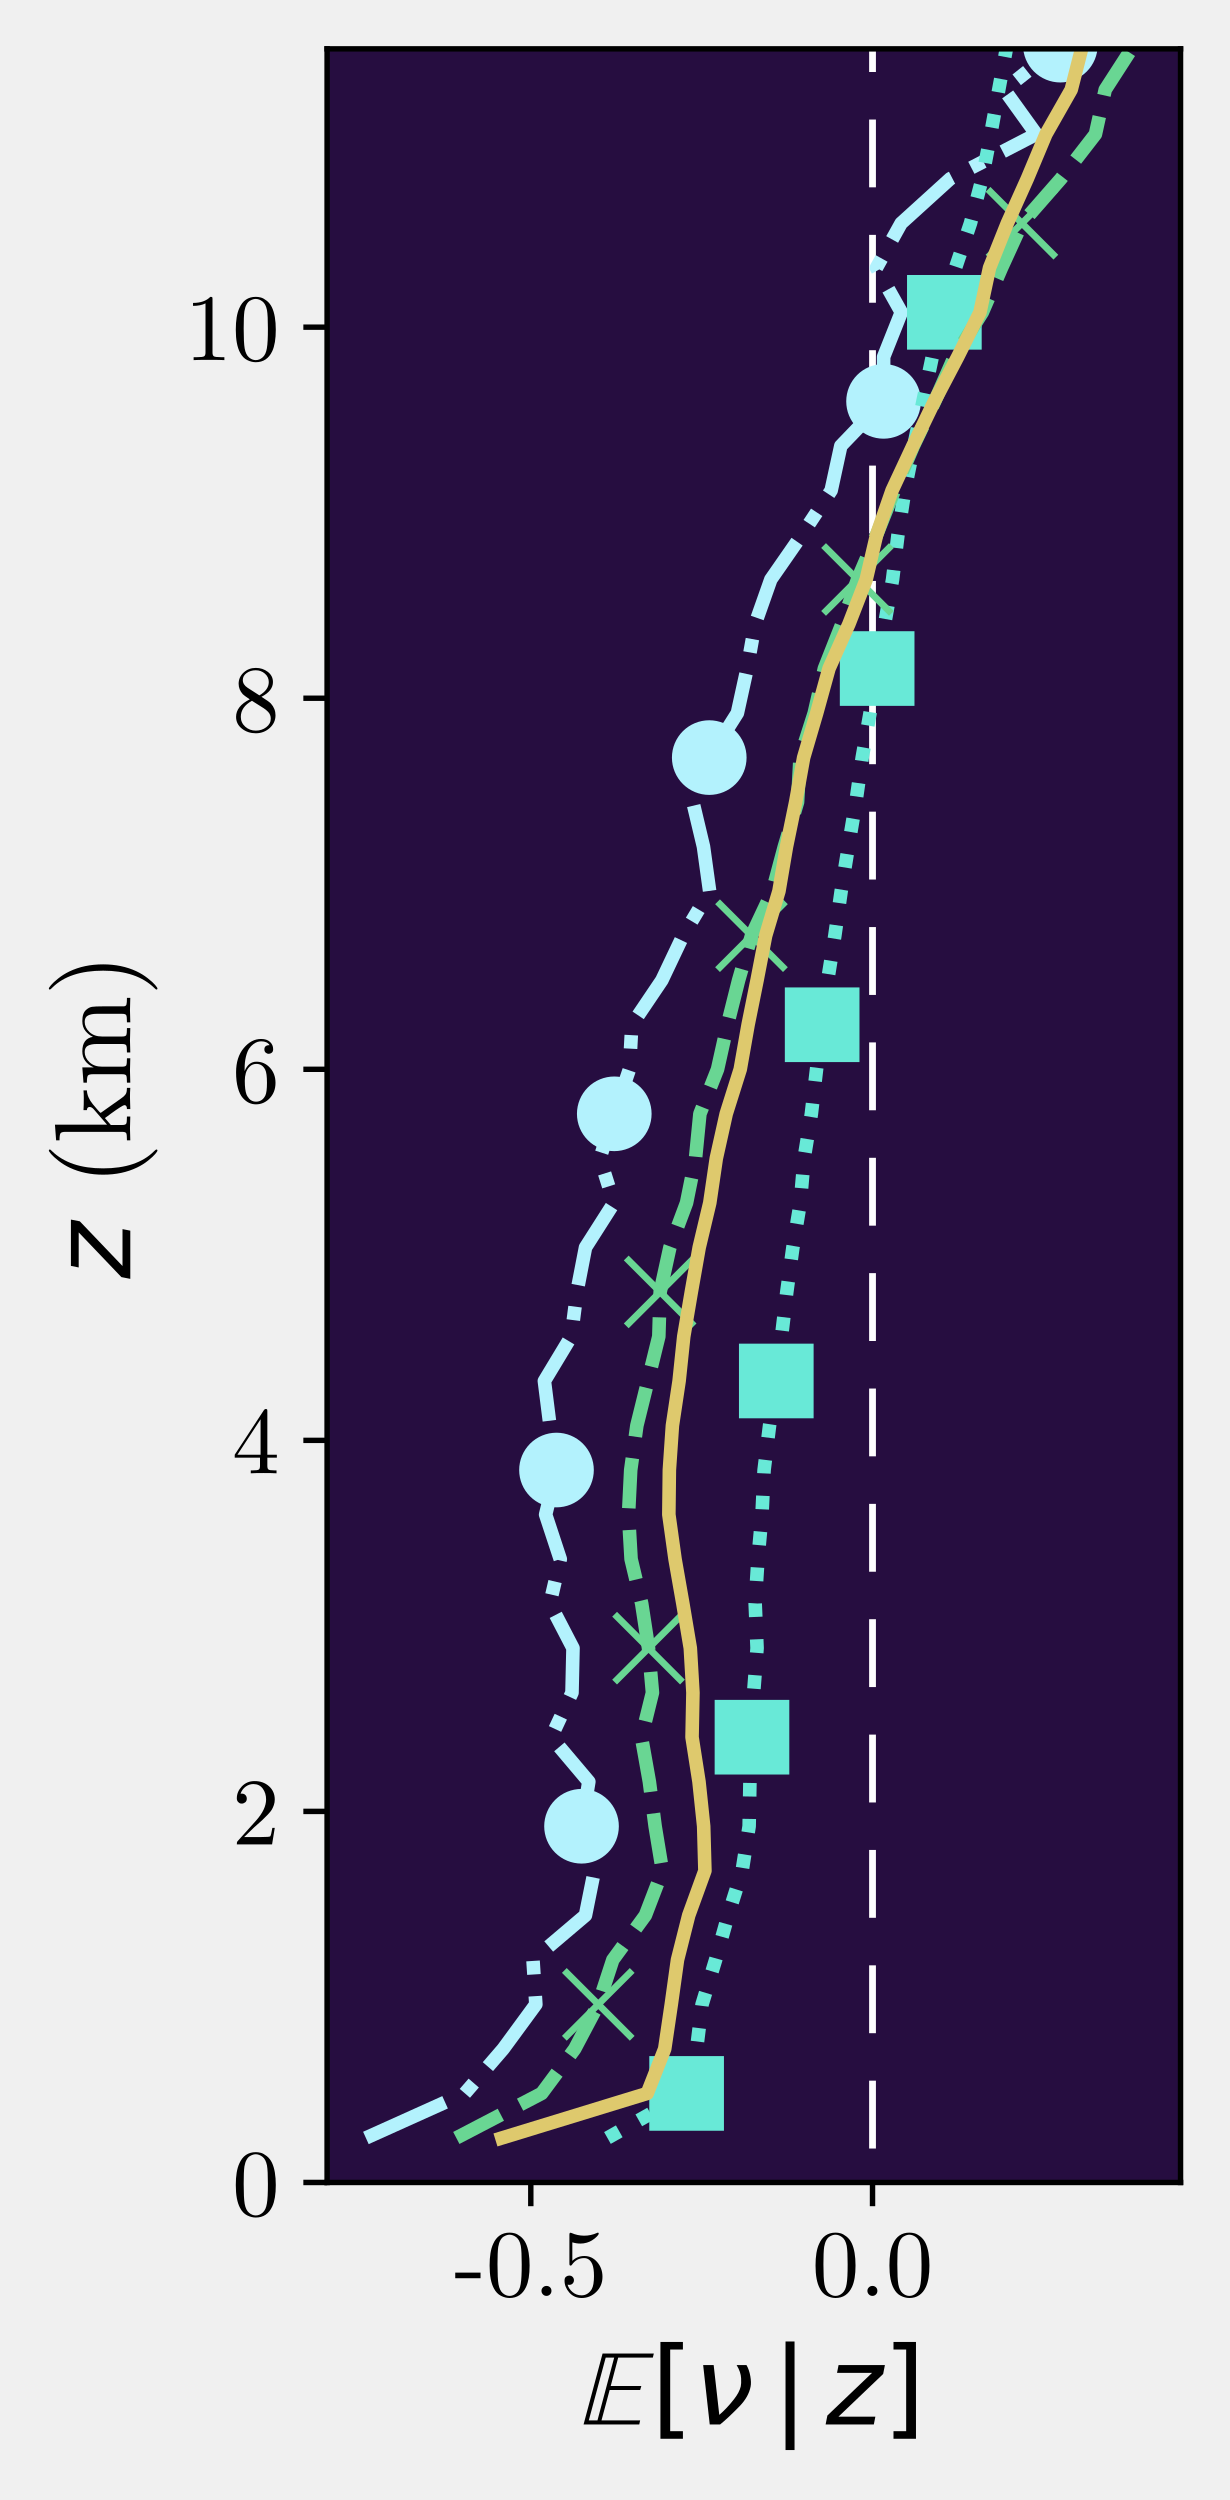
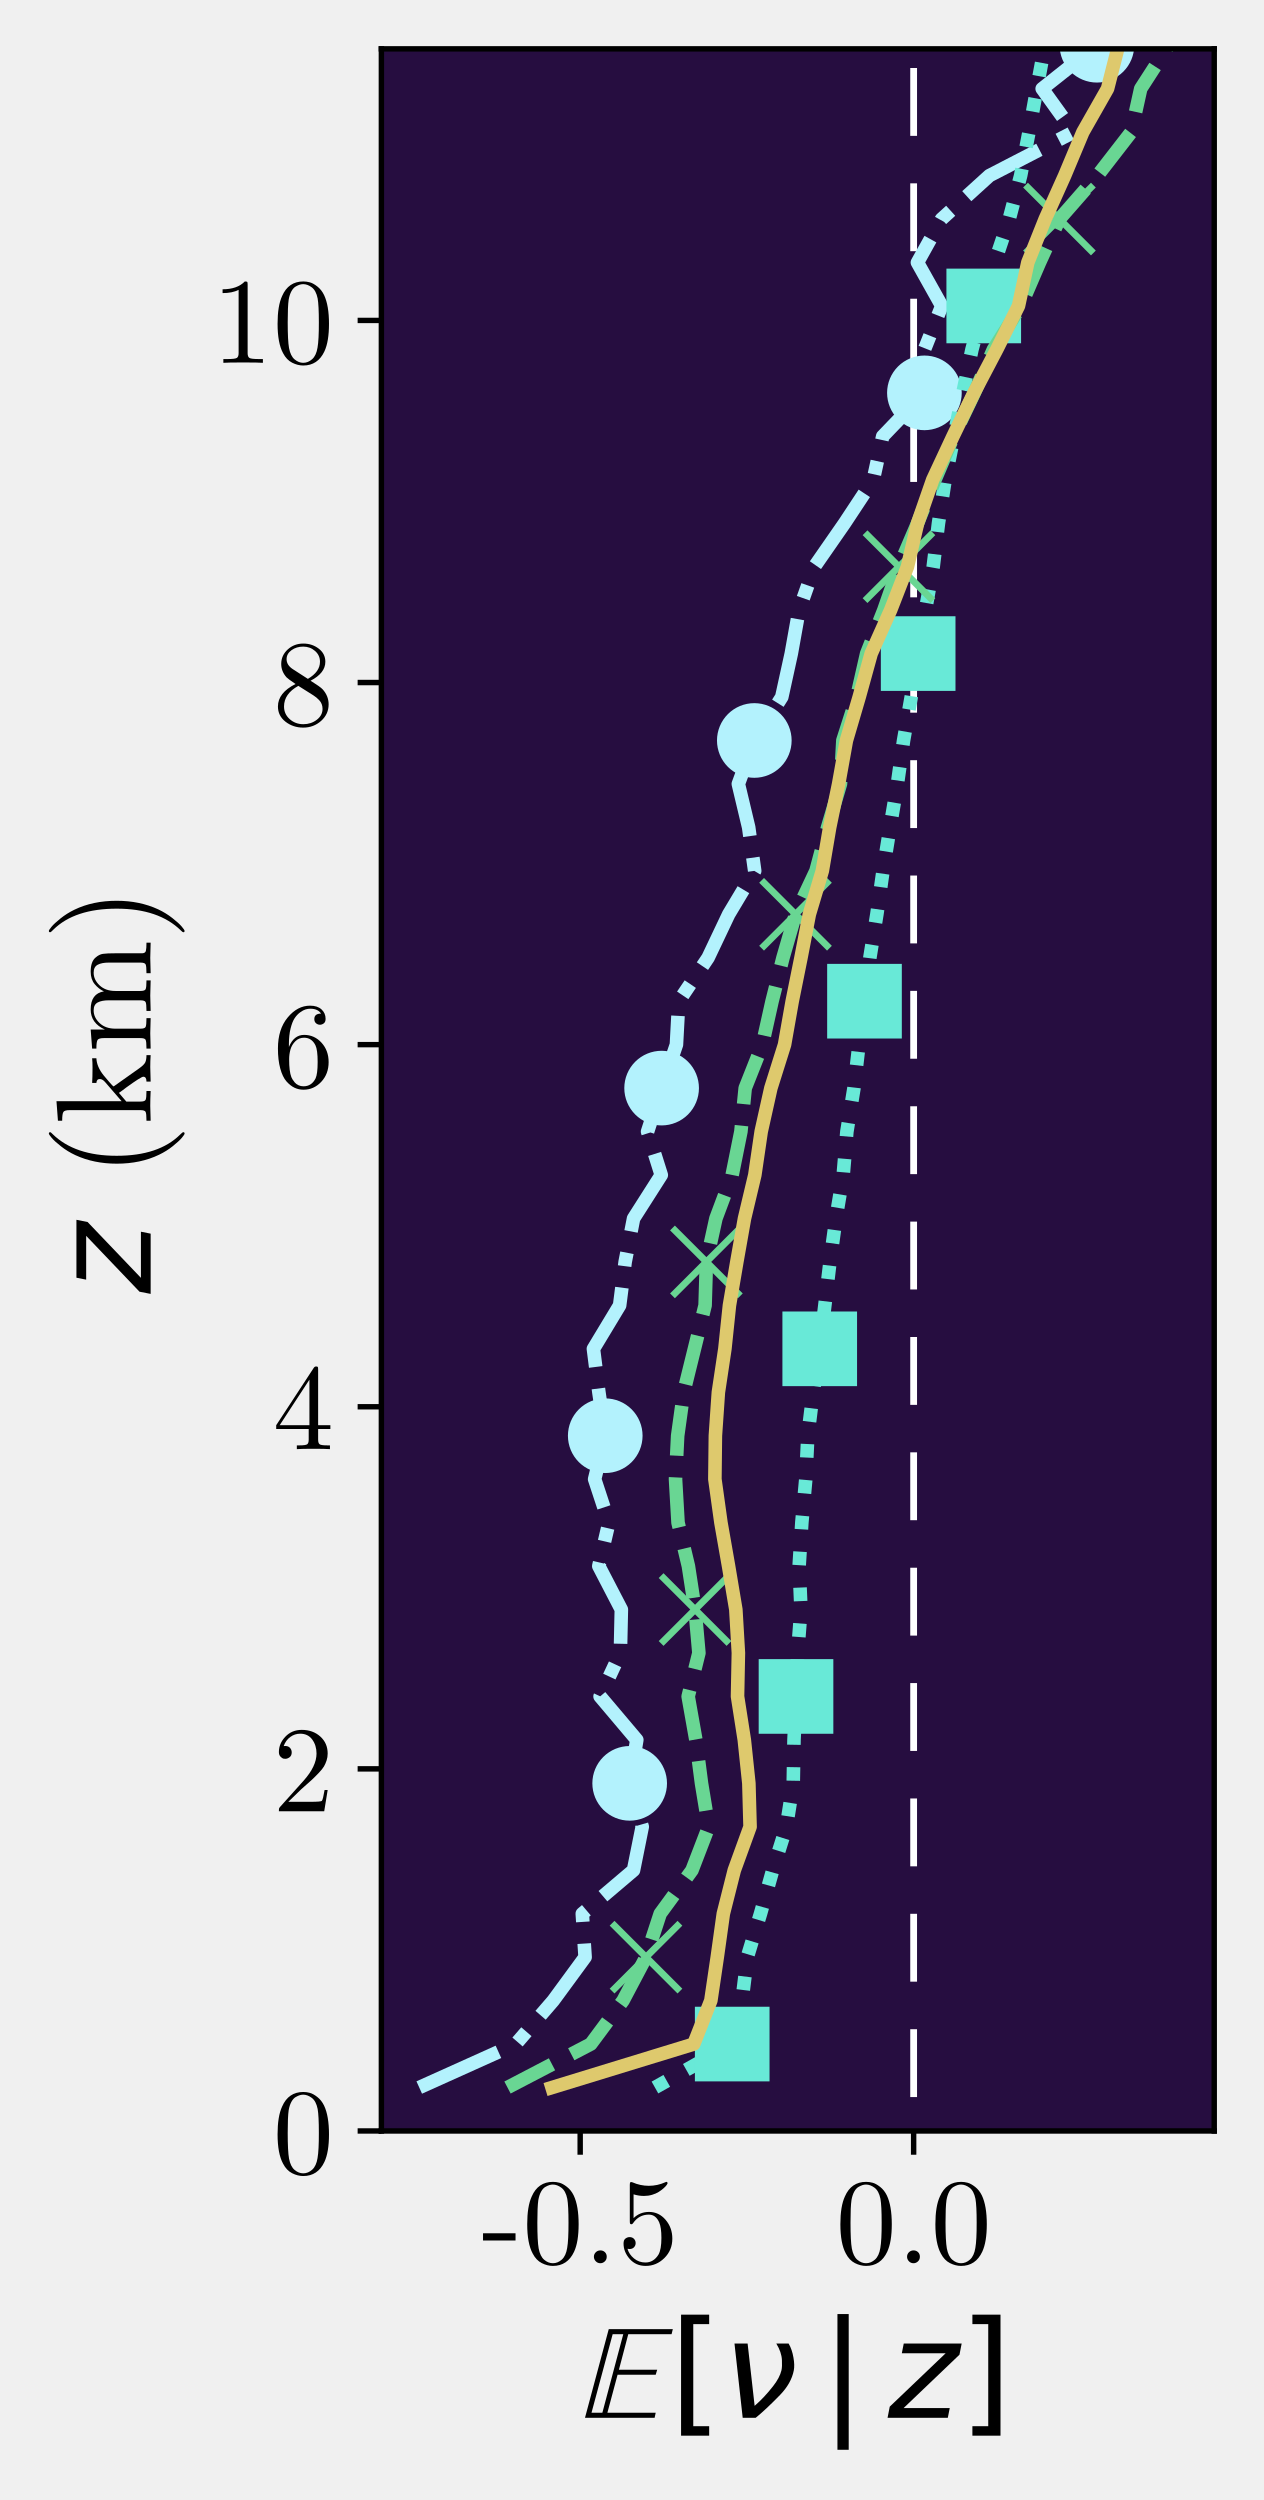
- <svg xmlns="http://www.w3.org/2000/svg" xmlns:xlink="http://www.w3.org/1999/xlink" width="181.164pt" height="368.4pt" viewBox="0 0 181.164 368.4" version="1.1">
+ <svg xmlns="http://www.w3.org/2000/svg" xmlns:xlink="http://www.w3.org/1999/xlink" width="186.128pt" height="368.4pt" viewBox="0 0 186.128 368.4" version="1.1">
  <defs>
    <style type="text/css">*{stroke-linejoin: round; stroke-linecap: butt}</style>
  </defs>
  <g id="figure_1">
    <g id="patch_1">
-       <path d="M 0 368.4  L 181.164 368.4  L 181.164 0  L 0 0  L 0 368.4  z " style="fill: none; opacity: 0" />
+       <path d="M 0 368.4  L 186.128 368.4  L 186.128 0  L 0 0  L 0 368.4  z " style="fill: none; opacity: 0" />
    </g>
    <g id="axes_1">
      <g id="patch_2">
-         <path d="M 48.2 321.61  L 173.964 321.61  L 173.964 7.2  L 48.2 7.2  z " style="fill: #260d40" />
+         <path d="M 56.2 314.019  L 178.928 314.019  L 178.928 7.2  L 56.2 7.2  z " style="fill: #260d40" />
      </g>
      <g id="matplotlib.axis_1">
        <g id="xtick_1">
          <g id="line2d_1">
            <defs>
-               <path id="m60a815bd17" d="M 0 0  L 0 3.5  " style="stroke: #000000; stroke-width: 0.8" />
-             </defs>
-             <g>
-               <use xlink:href="#m60a815bd17" x="78.219" y="321.61" style="stroke: #000000; stroke-width: 0.8" />
+               <path id="mb9c0b57a7f" d="M 0 0  L 0 3.5  " style="stroke: #000000; stroke-width: 0.8" />
+             </defs>
+             <g>
+               <use xlink:href="#mb9c0b57a7f" x="85.495" y="314.019" style="stroke: #000000; stroke-width: 0.8" />
            </g>
          </g>
          <g id="text_1">
-             <g transform="translate(66.94721 338.3248) scale(0.14 -0.14)">
+             <g transform="translate(71.00179 333.5092) scale(0.18 -0.18)">
              <defs>
                <path id="CMUSerif-Roman-2d" d="M 63 1191  L 63 1569  L 1766 1569  L 1766 1191  L 63 1191  z " transform="scale(0.015625)" />
                <path id="CMUSerif-Roman-30" d="M 250 2047  Q 250 2988 488 3500  Q 819 4263 1600 4263  Q 1766 4263 1939 4217  Q 2113 4172 2333 4000  Q 2553 3828 2688 3547  Q 2944 3003 2944 2047  Q 2944 1113 2706 603  Q 2359 -141 1594 -141  Q 1306 -141 1014 6  Q 722 153 538 506  Q 250 1034 250 2047  z M 781 2125  Q 781 1159 850 775  Q 928 359 1142 179  Q 1356 0 1594 0  Q 1850 0 2064 192  Q 2278 384 2344 800  Q 2416 1209 2413 2125  Q 2413 3016 2350 3372  Q 2266 3788 2042 3955  Q 1819 4122 1594 4122  Q 1509 4122 1420 4097  Q 1331 4072 1203 4000  Q 1075 3928 976 3750  Q 878 3572 831 3303  Q 781 2956 781 2125  z " transform="scale(0.015625)" />
                <path id="CMUSerif-Roman-2e" d="M 641 103  Q 544 206 544 340  Q 544 475 641 573  Q 738 672 884 672  Q 1025 672 1120 580  Q 1216 488 1216 339  Q 1216 191 1114 95  Q 1013 0 884 0  Q 738 0 641 103  z " transform="scale(0.015625)" />
                <path id="CMUSerif-Roman-35" d="M 319 1031  Q 319 1222 422 1295  Q 525 1369 634 1369  Q 781 1369 867 1276  Q 953 1184 953 1056  Q 953 928 867 836  Q 781 744 634 744  Q 563 744 525 756  Q 609 463 867 250  Q 1125 38 1466 38  Q 1894 38 2150 453  Q 2303 722 2303 1331  Q 2303 1869 2188 2138  Q 2009 2547 1644 2547  Q 1125 2547 819 2100  Q 781 2044 738 2041  Q 675 2041 661 2077  Q 647 2113 647 2209  L 647 4103  Q 647 4256 709 4256  Q 734 4256 788 4238  Q 1191 4059 1638 4056  Q 2097 4056 2509 4244  Q 2541 4263 2559 4263  Q 2622 4263 2625 4191  Q 2625 4166 2573 4092  Q 2522 4019 2412 3923  Q 2303 3828 2162 3737  Q 2022 3647 1817 3586  Q 1613 3525 1388 3525  Q 1119 3525 844 3609  L 844 2363  Q 1175 2688 1656 2688  Q 2169 2688 2522 2275  Q 2875 1863 2875 1288  Q 2875 684 2458 271  Q 2041 -141 1478 -141  Q 966 -141 642 225  Q 319 591 319 1031  z " transform="scale(0.015625)" />
              </defs>
              <use xlink:href="#CMUSerif-Roman-2d" />
              <use xlink:href="#CMUSerif-Roman-30" transform="translate(33.25195 0)" />
              <use xlink:href="#CMUSerif-Roman-2e" transform="translate(83.25195 0)" />
              <use xlink:href="#CMUSerif-Roman-35" transform="translate(111.0352 0)" />
            </g>
          </g>
        </g>
        <g id="xtick_2">
          <g id="line2d_2">
            <g>
-               <use xlink:href="#m60a815bd17" x="128.575" y="321.61" style="stroke: #000000; stroke-width: 0.8" />
+               <use xlink:href="#mb9c0b57a7f" x="134.634" y="314.019" style="stroke: #000000; stroke-width: 0.8" />
            </g>
          </g>
          <g id="text_2">
-             <g transform="translate(119.6302 338.3248) scale(0.14 -0.14)">
+             <g transform="translate(123.134 333.5092) scale(0.18 -0.18)">
              <use xlink:href="#CMUSerif-Roman-30" />
              <use xlink:href="#CMUSerif-Roman-2e" transform="translate(50 0)" />
              <use xlink:href="#CMUSerif-Roman-30" transform="translate(77.7832 0)" />
            </g>
          </g>
        </g>
        <g id="text_3">
-           <g transform="translate(85.72203 357.3595) scale(0.16 -0.16)">
+           <g transform="translate(85.86378 356.3995) scale(0.2 -0.2)">
            <defs>
              <path id="STIXNonUnicode-Italic-e156" d="M 4250 4179  L 4192 3942  L 2150 3942  L 1709 2266  L 3514 2266  L 3443 2029  L 1645 2029  L 1165 237  L 3443 237  L 3392 0  L 109 0  L 1229 4179  L 4250 4179  z M 1914 3942  L 1414 3942  L 416 237  L 928 237  L 1914 3942  z " transform="scale(0.015625)" />
              <path id="DejaVuSans-5b" d="M 550 4863  L 1875 4863  L 1875 4416  L 1125 4416  L 1125 -397  L 1875 -397  L 1875 -844  L 550 -844  L 550 4863  z " transform="scale(0.015625)" />
              <path id="DejaVuSans-Oblique-3bd" d="M 959 0  L 572 3500  L 1191 3500  L 1522 563  Q 1972 950 2391 1488  Q 2706 1891 2788 2241  Q 2825 2406 2809 2719  Q 2794 3091 2544 3500  L 3125 3500  L 3125 3500  Q 3288 3222 3353 2834  Q 3416 2478 3369 2234  Q 3250 1622 2719 1075  Q 2025 363 1572 0  L 959 0  z " transform="scale(0.015625)" />
              <path id="DejaVuSans-7c" d="M 1344 4891  L 1344 -1509  L 813 -1509  L 813 4891  L 1344 4891  z " transform="scale(0.015625)" />
              <path id="DejaVuSans-Oblique-7a" d="M 744 3500  L 3475 3500  L 3372 2975  L 738 459  L 2913 459  L 2822 0  L -19 0  L 84 525  L 2719 3041  L 653 3041  L 744 3500  z " transform="scale(0.015625)" />
              <path id="DejaVuSans-5d" d="M 1947 4863  L 1947 -844  L 622 -844  L 622 -397  L 1369 -397  L 1369 4416  L 622 4416  L 622 4863  L 1947 4863  z " transform="scale(0.015625)" />
            </defs>
            <use xlink:href="#STIXNonUnicode-Italic-e156" transform="translate(0 0.578125)" />
            <use xlink:href="#DejaVuSans-5b" transform="translate(63.89999 0.578125)" />
            <use xlink:href="#DejaVuSans-Oblique-3bd" transform="translate(102.9137 0.578125)" />
            <use xlink:href="#DejaVuSans-7c" transform="translate(175.0087 0.578125)" />
            <use xlink:href="#DejaVuSans-Oblique-7a" transform="translate(224.9358 0.578125)" />
            <use xlink:href="#DejaVuSans-5d" transform="translate(277.426 0.578125)" />
          </g>
        </g>
      </g>
      <g id="matplotlib.axis_2">
        <g id="ytick_1">
          <g id="line2d_3">
            <defs>
-               <path id="m73a2d07c57" d="M 0 0  L -3.5 0  " style="stroke: #000000; stroke-width: 0.8" />
-             </defs>
-             <g>
-               <use xlink:href="#m73a2d07c57" x="48.2" y="321.61" style="stroke: #000000; stroke-width: 0.8" />
+               <path id="m1fa8497d9e" d="M 0 0  L -3.5 0  " style="stroke: #000000; stroke-width: 0.8" />
+             </defs>
+             <g>
+               <use xlink:href="#m1fa8497d9e" x="56.2" y="314.019" style="stroke: #000000; stroke-width: 0.8" />
            </g>
          </g>
          <g id="text_4">
-             <g transform="translate(34.2 326.4675) scale(0.14 -0.14)">
+             <g transform="translate(40.2 320.2641) scale(0.18 -0.18)">
              <use xlink:href="#CMUSerif-Roman-30" />
            </g>
          </g>
        </g>
        <g id="ytick_2">
          <g id="line2d_4">
            <g>
-               <use xlink:href="#m73a2d07c57" x="48.2" y="266.93" style="stroke: #000000; stroke-width: 0.8" />
+               <use xlink:href="#m1fa8497d9e" x="56.2" y="260.659" style="stroke: #000000; stroke-width: 0.8" />
            </g>
          </g>
          <g id="text_5">
-             <g transform="translate(34.2 271.7875) scale(0.14 -0.14)">
+             <g transform="translate(40.2 266.9042) scale(0.18 -0.18)">
              <defs>
                <path id="CMUSerif-Roman-32" d="M 319 0  Q 319 116 330 150  Q 341 184 391 238  L 1619 1606  Q 2291 2363 2291 3022  Q 2291 3450 2067 3756  Q 1844 4063 1434 4063  Q 1153 4063 915 3891  Q 678 3719 569 3413  Q 588 3419 653 3419  Q 813 3419 902 3319  Q 991 3219 991 3084  Q 991 2913 880 2830  Q 769 2747 659 2747  Q 616 2747 558 2756  Q 500 2766 409 2855  Q 319 2944 319 3103  Q 319 3550 658 3906  Q 997 4263 1516 4263  Q 2103 4263 2489 3914  Q 2875 3566 2875 3022  Q 2875 2831 2817 2657  Q 2759 2484 2682 2350  Q 2606 2216 2400 2000  Q 2194 1784 2028 1631  Q 1863 1478 1491 1153  L 813 494  L 1966 494  Q 2528 494 2572 544  Q 2634 634 2713 1113  L 2875 1113  L 2694 0  L 319 0  z " transform="scale(0.015625)" />
              </defs>
              <use xlink:href="#CMUSerif-Roman-32" />
            </g>
          </g>
        </g>
        <g id="ytick_3">
          <g id="line2d_5">
            <g>
-               <use xlink:href="#m73a2d07c57" x="48.2" y="212.25" style="stroke: #000000; stroke-width: 0.8" />
+               <use xlink:href="#m1fa8497d9e" x="56.2" y="207.299" style="stroke: #000000; stroke-width: 0.8" />
            </g>
          </g>
          <g id="text_6">
-             <g transform="translate(34.2 217.1074) scale(0.14 -0.14)">
+             <g transform="translate(40.2 213.5444) scale(0.18 -0.18)">
              <defs>
                <path id="CMUSerif-Roman-34" d="M 178 1056  L 178 1253  L 2144 4256  Q 2194 4334 2272 4331  Q 2344 4331 2359 4303  Q 2375 4275 2375 4166  L 2375 1253  L 3016 1253  L 3016 1056  L 2375 1056  L 2375 500  Q 2375 316 2451 256  Q 2528 197 2859 197  L 2994 197  L 2994 0  Q 2731 19 2125 19  Q 1522 19 1259 0  L 1259 197  L 1394 197  Q 1725 197 1803 255  Q 1881 313 1881 500  L 1881 1056  L 178 1056  z M 359 1253  L 1919 1253  L 1919 3641  L 359 1253  z " transform="scale(0.015625)" />
              </defs>
              <use xlink:href="#CMUSerif-Roman-34" />
            </g>
          </g>
        </g>
        <g id="ytick_4">
          <g id="line2d_6">
            <g>
-               <use xlink:href="#m73a2d07c57" x="48.2" y="157.57" style="stroke: #000000; stroke-width: 0.8" />
+               <use xlink:href="#m1fa8497d9e" x="56.2" y="153.939" style="stroke: #000000; stroke-width: 0.8" />
            </g>
          </g>
          <g id="text_7">
-             <g transform="translate(34.2 162.4274) scale(0.14 -0.14)">
+             <g transform="translate(40.2 160.1846) scale(0.18 -0.18)">
              <defs>
                <path id="CMUSerif-Roman-36" d="M 269 2022  Q 269 3028 781 3645  Q 1294 4263 1953 4263  Q 2338 4263 2552 4067  Q 2766 3872 2766 3572  Q 2766 3406 2669 3334  Q 2572 3263 2472 3263  Q 2356 3263 2265 3341  Q 2175 3419 2175 3559  Q 2175 3847 2528 3847  Q 2363 4103 1966 4103  Q 1844 4103 1719 4067  Q 1594 4031 1431 3912  Q 1269 3794 1144 3606  Q 1019 3419 931 3066  Q 844 2713 844 2253  L 844 2100  Q 1106 2734 1643 2732  Q 2181 2731 2553 2322  Q 2925 1913 2925 1306  Q 2925 684 2537 271  Q 2150 -141 1606 -141  Q 1363 -141 1142 -39  Q 922 63 717 294  Q 513 525 391 969  Q 269 1413 269 2022  z M 856 1447  Q 856 819 972 519  Q 991 469 1033 400  Q 1075 331 1148 242  Q 1222 153 1344 95  Q 1466 38 1606 38  Q 2034 38 2241 453  Q 2350 684 2350 1313  Q 2350 1953 2234 2188  Q 2038 2584 1638 2584  Q 1369 2584 1183 2400  Q 997 2216 926 1969  Q 856 1722 856 1447  z " transform="scale(0.015625)" />
              </defs>
              <use xlink:href="#CMUSerif-Roman-36" />
            </g>
          </g>
        </g>
        <g id="ytick_5">
          <g id="line2d_7">
            <g>
-               <use xlink:href="#m73a2d07c57" x="48.2" y="102.89" style="stroke: #000000; stroke-width: 0.8" />
+               <use xlink:href="#m1fa8497d9e" x="56.2" y="100.58" style="stroke: #000000; stroke-width: 0.8" />
            </g>
          </g>
          <g id="text_8">
-             <g transform="translate(34.2 107.7474) scale(0.14 -0.14)">
+             <g transform="translate(40.2 106.8248) scale(0.18 -0.18)">
              <defs>
                <path id="CMUSerif-Roman-38" d="M 269 966  Q 269 1681 1191 2144  Q 794 2413 722 2491  Q 441 2803 441 3194  Q 441 3641 780 3952  Q 1119 4263 1600 4263  Q 2059 4263 2406 3997  Q 2753 3731 2753 3309  Q 2753 2716 1978 2316  Q 2491 1997 2613 1863  Q 2925 1516 2925 1075  Q 2925 563 2531 211  Q 2138 -141 1594 -141  Q 1063 -141 666 168  Q 269 478 269 966  z M 588 966  Q 588 569 886 303  Q 1184 38 1600 38  Q 2003 38 2304 269  Q 2606 500 2606 844  Q 2606 978 2561 1093  Q 2516 1209 2427 1301  Q 2338 1394 2283 1436  Q 2228 1478 2125 1550  L 1338 2047  Q 588 1631 588 966  z M 722 3444  Q 722 3138 1044 2925  L 1838 2413  Q 2472 2784 2472 3309  Q 2472 3650 2212 3876  Q 1953 4103 1594 4103  Q 1241 4103 981 3917  Q 722 3731 722 3444  z " transform="scale(0.015625)" />
              </defs>
              <use xlink:href="#CMUSerif-Roman-38" />
            </g>
          </g>
        </g>
        <g id="ytick_6">
          <g id="line2d_8">
            <g>
-               <use xlink:href="#m73a2d07c57" x="48.2" y="48.21" style="stroke: #000000; stroke-width: 0.8" />
+               <use xlink:href="#m1fa8497d9e" x="56.2" y="47.22" style="stroke: #000000; stroke-width: 0.8" />
            </g>
          </g>
          <g id="text_9">
-             <g transform="translate(27.2 53.06736) scale(0.14 -0.14)">
+             <g transform="translate(31.2 53.46501) scale(0.18 -0.18)">
              <defs>
                <path id="CMUSerif-Roman-31" d="M 569 3653  L 569 3853  Q 1338 3853 1734 4263  Q 1844 4263 1862 4238  Q 1881 4213 1881 4097  L 1881 506  Q 1881 316 1975 256  Q 2069 197 2478 197  L 2681 197  L 2681 0  Q 2456 19 1643 19  Q 831 19 609 0  L 609 197  L 813 197  Q 1216 197 1312 255  Q 1409 313 1409 506  L 1409 3822  Q 1075 3653 569 3653  z " transform="scale(0.015625)" />
              </defs>
              <use xlink:href="#CMUSerif-Roman-31" />
              <use xlink:href="#CMUSerif-Roman-30" transform="translate(50 0)" />
            </g>
          </g>
        </g>
        <g id="text_10">
-           <g transform="translate(19.2 188.4051) rotate(-90) scale(0.16 -0.16)">
+           <g transform="translate(22.2 190.6094) rotate(-90) scale(0.2 -0.2)">
            <defs>
              <path id="CMUSerif-Roman-20" transform="scale(0.015625)" />
              <path id="CMUSerif-Roman-28" d="M 634 1600  Q 634 2681 1038 3553  Q 1209 3919 1450 4225  Q 1691 4531 1850 4665  Q 2009 4800 2053 4800  Q 2116 4800 2119 4738  Q 2119 4706 2034 4628  Q 1003 3578 1006 1600  Q 1006 -384 2009 -1394  Q 2119 -1503 2119 -1538  Q 2119 -1600 2053 -1600  Q 2009 -1600 1856 -1472  Q 1703 -1344 1465 -1050  Q 1228 -756 1056 -397  Q 634 475 634 1600  z " transform="scale(0.015625)" />
              <path id="CMUSerif-Roman-6b" d="M 178 0  L 178 197  Q 519 197 598 239  Q 678 281 678 488  L 678 3816  Q 678 4053 595 4112  Q 513 4172 178 4172  L 178 4372  L 1100 4441  L 1100 1369  L 2003 2150  Q 2144 2272 2144 2400  Q 2144 2547 1959 2559  L 1959 2759  Q 2228 2741 2675 2741  Q 2938 2741 3122 2759  L 3122 2559  Q 2719 2541 2316 2216  Q 2225 2144 2011 1958  Q 1797 1772 1797 1753  Q 1797 1747 1805 1731  Q 1813 1716 1825 1703  Q 1838 1691 1838 1684  L 2650 538  Q 2816 306 2937 251  Q 3059 197 3272 197  L 3272 0  Q 2997 19 2713 19  Q 2559 19 2022 0  L 2022 197  Q 2253 197 2253 347  Q 2253 450 1734 1166  Q 1697 1216 1613 1325  Q 1534 1441 1491 1497  L 1081 1147  L 1081 488  Q 1081 281 1161 239  Q 1241 197 1581 197  L 1581 0  Q 1197 19 878 19  Q 813 19 178 0  z " transform="scale(0.015625)" />
              <path id="CMUSerif-Roman-6d" d="M 206 0  L 206 197  Q 547 197 625 239  Q 703 281 703 488  L 703 2203  Q 703 2441 620 2500  Q 538 2559 206 2559  L 206 2759  L 1106 2828  L 1106 2156  Q 1406 2828 2053 2828  Q 2803 2828 2906 2203  Q 3016 2447 3245 2637  Q 3475 2828 3834 2828  Q 4316 2828 4506 2591  Q 4647 2431 4675 2253  Q 4703 2075 4703 1613  L 4703 391  Q 4709 256 4812 226  Q 4916 197 5203 197  L 5203 0  Q 4550 19 4488 19  Q 4438 19 3763 0  L 3763 197  Q 4103 197 4183 239  Q 4263 281 4263 488  L 4263 1978  Q 4263 2303 4163 2495  Q 4063 2688 3788 2688  Q 3456 2688 3190 2409  Q 2925 2131 2925 1663  L 2925 488  Q 2925 281 3004 239  Q 3084 197 3425 197  L 3425 0  Q 2772 19 2706 19  Q 2656 19 1984 0  L 1984 197  Q 2325 197 2404 239  Q 2484 281 2484 488  L 2484 1978  Q 2484 2303 2384 2495  Q 2284 2688 2009 2688  Q 1678 2688 1412 2409  Q 1147 2131 1147 1663  L 1147 488  Q 1147 281 1226 239  Q 1306 197 1644 197  L 1644 0  Q 991 19 928 19  Q 878 19 206 0  z " transform="scale(0.015625)" />
              <path id="CMUSerif-Roman-29" d="M 366 -1538  Q 366 -1506 447 -1428  Q 1478 -378 1478 1600  Q 1478 3584 488 4588  Q 366 4703 366 4738  Q 366 4800 428 4800  Q 472 4800 626 4672  Q 781 4544 1017 4250  Q 1253 3956 1428 3597  Q 1850 2725 1850 1600  Q 1850 519 1447 -353  Q 1275 -719 1034 -1025  Q 794 -1331 634 -1465  Q 475 -1600 428 -1600  Q 366 -1600 366 -1538  z " transform="scale(0.015625)" />
            </defs>
            <use xlink:href="#DejaVuSans-Oblique-7a" />
            <use xlink:href="#CMUSerif-Roman-20" transform="translate(52.49023 0)" />
            <use xlink:href="#CMUSerif-Roman-28" transform="translate(85.74219 0)" />
            <use xlink:href="#CMUSerif-Roman-6b" transform="translate(124.5117 0)" />
            <use xlink:href="#CMUSerif-Roman-6d" transform="translate(177.1973 0)" />
            <use xlink:href="#CMUSerif-Roman-29" transform="translate(260.4492 0)" />
          </g>
        </g>
      </g>
      <g id="line2d_9">
-         <path d="M 128.575 321.61  L 128.575 7.2  " clip-path="url(#p03decd506f)" style="fill: none; stroke-dasharray: 10,7; stroke-dashoffset: 12; stroke: #ffffff" />
+         <path d="M 134.634 314.019  L 134.634 7.2  " clip-path="url(#pc009abf3a6)" style="fill: none; stroke-dasharray: 10,7; stroke-dashoffset: 12; stroke: #ffffff" />
      </g>
      <g id="line2d_10">
-         <path d="M 53.917 315.049  L 68.491 308.487  L 74.151 301.925  L 78.962 295.364  L 78.54 288.802  L 86.273 282.241  L 87.592 275.679  L 85.694 269.117  L 86.77 262.556  L 81.226 255.994  L 84.289 249.433  L 84.437 242.871  L 81.031 236.309  L 82.562 229.748  L 80.403 223.186  L 82.005 216.624  L 81.045 210.063  L 80.219 203.501  L 84.177 196.94  L 85.012 190.378  L 86.283 183.816  L 90.466 177.255  L 88.399 170.693  L 90.519 164.132  L 92.756 157.57  L 93.106 151.008  L 97.533 144.447  L 100.647 137.885  L 104.572 131.324  L 103.664 124.762  L 102.103 118.2  L 104.515 111.639  L 108.662 105.077  L 110.099 98.516  L 111.273 91.954  L 113.588 85.392  L 118.145 78.831  L 122.478 72.269  L 123.902 65.708  L 130.201 59.146  L 130.211 52.584  L 132.821 46.023  L 129.146 39.461  L 132.793 32.9  L 140.022 26.338  L 152.708 19.776  L 147.986 13.215  L 156.253 6.653  L 162.488 0.092  " clip-path="url(#p03decd506f)" style="fill: none; stroke-dasharray: 12.8,3.2,2,3.2; stroke-dashoffset: 0; stroke: #b3f2fd; stroke-width: 2" />
+         <path d="M 61.779 307.616  L 76.001 301.213  L 81.525 294.809  L 86.22 288.406  L 85.807 282.003  L 93.353 275.6  L 94.641 269.197  L 92.789 262.793  L 93.839 256.39  L 88.429 249.987  L 91.418 243.584  L 91.562 237.181  L 88.238 230.778  L 89.733 224.374  L 87.625 217.971  L 89.189 211.568  L 88.252 205.165  L 87.446 198.762  L 91.309 192.359  L 92.123 185.955  L 93.363 179.552  L 97.445 173.149  L 95.428 166.746  L 97.497 160.343  L 99.68 153.939  L 100.022 147.536  L 104.342 141.133  L 107.381 134.73  L 111.211 128.327  L 110.325 121.924  L 108.801 115.52  L 111.155 109.117  L 115.202 102.714  L 116.605 96.311  L 117.75 89.908  L 120.009 83.505  L 124.456 77.101  L 128.684 70.698  L 130.075 64.295  L 136.221 57.892  L 136.231 51.489  L 138.778 45.085  L 135.191 38.682  L 138.75 32.279  L 145.805 25.876  L 158.185 19.473  L 153.577 13.07  L 161.644 6.666  L 167.728 0.263  " clip-path="url(#pc009abf3a6)" style="fill: none; stroke-dasharray: 12.8,3.2,2,3.2; stroke-dashoffset: 0; stroke: #b3f2fd; stroke-width: 2" />
        <defs>
-           <path id="m4b02b5e384" d="M 0 5  C 1.326 5 2.598 4.473 3.536 3.536  C 4.473 2.598 5 1.326 5 0  C 5 -1.326 4.473 -2.598 3.536 -3.536  C 2.598 -4.473 1.326 -5 0 -5  C -1.326 -5 -2.598 -4.473 -3.536 -3.536  C -4.473 -2.598 -5 -1.326 -5 0  C -5 1.326 -4.473 2.598 -3.536 3.536  C -2.598 4.473 -1.326 5 0 5  z " style="stroke: #b3f2fd" />
+           <path id="m2562c1febc" d="M 0 5  C 1.326 5 2.598 4.473 3.536 3.536  C 4.473 2.598 5 1.326 5 0  C 5 -1.326 4.473 -2.598 3.536 -3.536  C 2.598 -4.473 1.326 -5 0 -5  C -1.326 -5 -2.598 -4.473 -3.536 -3.536  C -4.473 -2.598 -5 -1.326 -5 0  C -5 1.326 -4.473 2.598 -3.536 3.536  C -2.598 4.473 -1.326 5 0 5  z " style="stroke: #b3f2fd" />
        </defs>
-         <g clip-path="url(#p03decd506f)">
-           <use xlink:href="#m4b02b5e384" x="85.694" y="269.117" style="fill: #b3f2fd; stroke: #b3f2fd" />
-           <use xlink:href="#m4b02b5e384" x="82.005" y="216.624" style="fill: #b3f2fd; stroke: #b3f2fd" />
-           <use xlink:href="#m4b02b5e384" x="90.519" y="164.132" style="fill: #b3f2fd; stroke: #b3f2fd" />
-           <use xlink:href="#m4b02b5e384" x="104.515" y="111.639" style="fill: #b3f2fd; stroke: #b3f2fd" />
-           <use xlink:href="#m4b02b5e384" x="130.201" y="59.146" style="fill: #b3f2fd; stroke: #b3f2fd" />
-           <use xlink:href="#m4b02b5e384" x="156.253" y="6.653" style="fill: #b3f2fd; stroke: #b3f2fd" />
+         <g clip-path="url(#pc009abf3a6)">
+           <use xlink:href="#m2562c1febc" x="92.789" y="262.793" style="fill: #b3f2fd; stroke: #b3f2fd" />
+           <use xlink:href="#m2562c1febc" x="89.189" y="211.568" style="fill: #b3f2fd; stroke: #b3f2fd" />
+           <use xlink:href="#m2562c1febc" x="97.497" y="160.343" style="fill: #b3f2fd; stroke: #b3f2fd" />
+           <use xlink:href="#m2562c1febc" x="111.155" y="109.117" style="fill: #b3f2fd; stroke: #b3f2fd" />
+           <use xlink:href="#m2562c1febc" x="136.221" y="57.892" style="fill: #b3f2fd; stroke: #b3f2fd" />
+           <use xlink:href="#m2562c1febc" x="161.644" y="6.666" style="fill: #b3f2fd; stroke: #b3f2fd" />
        </g>
      </g>
      <g id="line2d_11">
-         <path d="M 89.511 315.049  L 101.179 308.487  L 102.652 301.925  L 103.456 295.364  L 105.451 288.802  L 107.294 282.241  L 109.359 275.679  L 110.393 269.117  L 110.509 262.556  L 110.812 255.994  L 111.055 249.433  L 111.563 242.871  L 111.283 236.309  L 111.692 229.748  L 112.287 223.186  L 112.597 216.624  L 113.402 210.063  L 114.394 203.501  L 115.166 196.94  L 115.943 190.378  L 116.842 183.816  L 117.935 177.255  L 118.495 170.693  L 119.563 164.132  L 120.325 157.57  L 121.153 151.008  L 121.964 144.447  L 123.02 137.885  L 123.954 131.324  L 125.015 124.762  L 126.122 118.2  L 127.053 111.639  L 128.206 105.077  L 129.257 98.516  L 130.36 91.954  L 131.529 85.392  L 132.325 78.831  L 133.334 72.269  L 134.659 65.708  L 136.003 59.146  L 137.383 52.584  L 139.161 46.023  L 140.805 39.461  L 143.008 32.9  L 144.733 26.338  L 145.993 19.776  L 147.177 13.215  L 148.395 6.653  L 150.066 0.092  " clip-path="url(#p03decd506f)" style="fill: none; stroke-dasharray: 2,3.3; stroke-dashoffset: 0; stroke: #68e9d7; stroke-width: 2" />
+         <path d="M 96.513 307.616  L 107.899 301.213  L 109.337 294.809  L 110.122 288.406  L 112.068 282.003  L 113.867 275.6  L 115.882 269.197  L 116.891 262.793  L 117.004 256.39  L 117.3 249.987  L 117.537 243.584  L 118.033 237.181  L 117.76 230.778  L 118.159 224.374  L 118.739 217.971  L 119.042 211.568  L 119.828 205.165  L 120.796 198.762  L 121.549 192.359  L 122.308 185.955  L 123.184 179.552  L 124.252 173.149  L 124.798 166.746  L 125.84 160.343  L 126.583 153.939  L 127.391 147.536  L 128.183 141.133  L 129.214 134.73  L 130.125 128.327  L 131.16 121.924  L 132.241 115.52  L 133.149 109.117  L 134.274 102.714  L 135.3 96.311  L 136.376 89.908  L 137.517 83.505  L 138.294 77.101  L 139.279 70.698  L 140.571 64.295  L 141.883 57.892  L 143.23 51.489  L 144.965 45.085  L 146.569 38.682  L 148.719 32.279  L 150.403 25.876  L 151.631 19.473  L 152.787 13.07  L 153.976 6.666  L 155.607 0.263  " clip-path="url(#pc009abf3a6)" style="fill: none; stroke-dasharray: 2,3.3; stroke-dashoffset: 0; stroke: #68e9d7; stroke-width: 2" />
        <defs>
-           <path id="me28bf04373" d="M -5 5  L 5 5  L 5 -5  L -5 -5  z " style="stroke: #68e9d7; stroke-linejoin: miter" />
+           <path id="mff1da07155" d="M -5 5  L 5 5  L 5 -5  L -5 -5  z " style="stroke: #68e9d7; stroke-linejoin: miter" />
        </defs>
-         <g clip-path="url(#p03decd506f)">
-           <use xlink:href="#me28bf04373" x="101.179" y="308.487" style="fill: #68e9d7; stroke: #68e9d7; stroke-linejoin: miter" />
-           <use xlink:href="#me28bf04373" x="110.812" y="255.994" style="fill: #68e9d7; stroke: #68e9d7; stroke-linejoin: miter" />
-           <use xlink:href="#me28bf04373" x="114.394" y="203.501" style="fill: #68e9d7; stroke: #68e9d7; stroke-linejoin: miter" />
-           <use xlink:href="#me28bf04373" x="121.153" y="151.008" style="fill: #68e9d7; stroke: #68e9d7; stroke-linejoin: miter" />
-           <use xlink:href="#me28bf04373" x="129.257" y="98.516" style="fill: #68e9d7; stroke: #68e9d7; stroke-linejoin: miter" />
-           <use xlink:href="#me28bf04373" x="139.161" y="46.023" style="fill: #68e9d7; stroke: #68e9d7; stroke-linejoin: miter" />
+         <g clip-path="url(#pc009abf3a6)">
+           <use xlink:href="#mff1da07155" x="107.899" y="301.213" style="fill: #68e9d7; stroke: #68e9d7; stroke-linejoin: miter" />
+           <use xlink:href="#mff1da07155" x="117.3" y="249.987" style="fill: #68e9d7; stroke: #68e9d7; stroke-linejoin: miter" />
+           <use xlink:href="#mff1da07155" x="120.796" y="198.762" style="fill: #68e9d7; stroke: #68e9d7; stroke-linejoin: miter" />
+           <use xlink:href="#mff1da07155" x="127.391" y="147.536" style="fill: #68e9d7; stroke: #68e9d7; stroke-linejoin: miter" />
+           <use xlink:href="#mff1da07155" x="135.3" y="96.311" style="fill: #68e9d7; stroke: #68e9d7; stroke-linejoin: miter" />
+           <use xlink:href="#mff1da07155" x="144.965" y="45.085" style="fill: #68e9d7; stroke: #68e9d7; stroke-linejoin: miter" />
        </g>
      </g>
      <g id="line2d_12">
-         <path d="M 67.243 315.049  L 79.82 308.487  L 84.693 301.925  L 88.16 295.364  L 90.306 288.802  L 95.102 282.241  L 97.621 275.679  L 96.54 269.117  L 95.69 262.556  L 94.525 255.994  L 96.146 249.433  L 95.567 242.871  L 94.561 236.309  L 92.996 229.748  L 92.616 223.186  L 92.941 216.624  L 93.85 210.063  L 95.47 203.501  L 97.083 196.94  L 97.28 190.378  L 98.718 183.816  L 101.169 177.255  L 102.491 170.693  L 103.138 164.132  L 105.736 157.57  L 107.197 151.008  L 108.841 144.447  L 110.736 137.885  L 113.823 131.324  L 115.577 124.762  L 117.528 118.2  L 117.886 111.639  L 119.984 105.077  L 121.478 98.516  L 124.068 91.954  L 126.36 85.392  L 129.169 78.831  L 131.801 72.269  L 134.597 65.708  L 137.739 59.146  L 140.618 52.584  L 144.762 46.023  L 147.59 39.461  L 150.592 32.9  L 156.336 26.338  L 161.421 19.776  L 162.865 13.215  L 167.1 6.653  L 168.248 0.092  " clip-path="url(#p03decd506f)" style="fill: none; stroke-dasharray: 7.4,3.2; stroke-dashoffset: 0; stroke: #69d693; stroke-width: 2" />
+         <path d="M 74.783 307.616  L 87.056 301.213  L 91.812 294.809  L 95.195 288.406  L 97.289 282.003  L 101.969 275.6  L 104.428 269.197  L 103.373 262.793  L 102.543 256.39  L 101.407 249.987  L 102.989 243.584  L 102.423 237.181  L 101.442 230.778  L 99.915 224.374  L 99.544 217.971  L 99.861 211.568  L 100.748 205.165  L 102.329 198.762  L 103.903 192.359  L 104.095 185.955  L 105.498 179.552  L 107.89 173.149  L 109.18 166.746  L 109.812 160.343  L 112.347 153.939  L 113.772 147.536  L 115.377 141.133  L 117.226 134.73  L 120.238 128.327  L 121.951 121.924  L 123.854 115.52  L 124.203 109.117  L 126.251 102.714  L 127.708 96.311  L 130.236 89.908  L 132.473 83.505  L 135.215 77.101  L 137.783 70.698  L 140.511 64.295  L 143.577 57.892  L 146.386 51.489  L 150.431 45.085  L 153.19 38.682  L 156.12 32.279  L 161.725 25.876  L 166.687 19.473  L 168.097 13.07  L 172.229 6.666  L 173.349 0.263  " clip-path="url(#pc009abf3a6)" style="fill: none; stroke-dasharray: 7.4,3.2; stroke-dashoffset: 0; stroke: #69d693; stroke-width: 2" />
        <defs>
-           <path id="m8bcdbd2ca1" d="M -5 5  L 5 -5  M -5 -5  L 5 5  " style="stroke: #69d693" />
+           <path id="mfce0fd8890" d="M -5 5  L 5 -5  M -5 -5  L 5 5  " style="stroke: #69d693" />
        </defs>
-         <g clip-path="url(#p03decd506f)">
-           <use xlink:href="#m8bcdbd2ca1" x="88.16" y="295.364" style="fill: #69d693; stroke: #69d693" />
-           <use xlink:href="#m8bcdbd2ca1" x="95.567" y="242.871" style="fill: #69d693; stroke: #69d693" />
-           <use xlink:href="#m8bcdbd2ca1" x="97.28" y="190.378" style="fill: #69d693; stroke: #69d693" />
-           <use xlink:href="#m8bcdbd2ca1" x="110.736" y="137.885" style="fill: #69d693; stroke: #69d693" />
-           <use xlink:href="#m8bcdbd2ca1" x="126.36" y="85.392" style="fill: #69d693; stroke: #69d693" />
-           <use xlink:href="#m8bcdbd2ca1" x="150.592" y="32.9" style="fill: #69d693; stroke: #69d693" />
+         <g clip-path="url(#pc009abf3a6)">
+           <use xlink:href="#mfce0fd8890" x="95.195" y="288.406" style="fill: #69d693; stroke: #69d693" />
+           <use xlink:href="#mfce0fd8890" x="102.423" y="237.181" style="fill: #69d693; stroke: #69d693" />
+           <use xlink:href="#mfce0fd8890" x="104.095" y="185.955" style="fill: #69d693; stroke: #69d693" />
+           <use xlink:href="#mfce0fd8890" x="117.226" y="134.73" style="fill: #69d693; stroke: #69d693" />
+           <use xlink:href="#mfce0fd8890" x="132.473" y="83.505" style="fill: #69d693; stroke: #69d693" />
+           <use xlink:href="#mfce0fd8890" x="156.12" y="32.279" style="fill: #69d693; stroke: #69d693" />
        </g>
      </g>
      <g id="line2d_13">
-         <path d="M 73.966 315.049  L 95.371 308.487  L 97.951 301.925  L 98.92 295.364  L 99.835 288.802  L 101.491 282.241  L 103.875 275.679  L 103.693 269.117  L 103.004 262.556  L 101.98 255.994  L 102.111 249.433  L 101.724 242.871  L 100.625 236.309  L 99.474 229.748  L 98.56 223.186  L 98.637 216.624  L 99.087 210.063  L 100.073 203.501  L 100.759 196.94  L 101.874 190.378  L 103.033 183.816  L 104.592 177.255  L 105.554 170.693  L 107.015 164.132  L 109.081 157.57  L 110.239 151.008  L 111.561 144.447  L 112.824 137.885  L 114.784 131.324  L 115.896 124.762  L 117.246 118.2  L 118.424 111.639  L 120.35 105.077  L 122.163 98.516  L 125.098 91.954  L 127.643 85.392  L 129.173 78.831  L 131.454 72.269  L 134.518 65.708  L 137.687 59.146  L 141.13 52.584  L 144.406 46.023  L 145.816 39.461  L 148.435 32.9  L 151.382 26.338  L 154.13 19.776  L 157.855 13.215  L 159.527 6.653  L 161.379 0.092  " clip-path="url(#p03decd506f)" style="fill: none; stroke: #dec96d; stroke-width: 2; stroke-linecap: square" />
+         <path d="M 81.344 307.616  L 102.232 301.213  L 104.75 294.809  L 105.695 288.406  L 106.589 282.003  L 108.205 275.6  L 110.531 269.197  L 110.353 262.793  L 109.68 256.39  L 108.681 249.987  L 108.809 243.584  L 108.432 237.181  L 107.36 230.778  L 106.236 224.374  L 105.344 217.971  L 105.419 211.568  L 105.859 205.165  L 106.82 198.762  L 107.49 192.359  L 108.578 185.955  L 109.709 179.552  L 111.231 173.149  L 112.169 166.746  L 113.595 160.343  L 115.611 153.939  L 116.741 147.536  L 118.032 141.133  L 119.264 134.73  L 121.177 128.327  L 122.262 121.924  L 123.579 115.52  L 124.728 109.117  L 126.608 102.714  L 128.377 96.311  L 131.241 89.908  L 133.725 83.505  L 135.218 77.101  L 137.444 70.698  L 140.434 64.295  L 143.526 57.892  L 146.886 51.489  L 150.084 45.085  L 151.459 38.682  L 154.015 32.279  L 156.891 25.876  L 159.572 19.473  L 163.208 13.07  L 164.839 6.666  L 166.647 0.263  " clip-path="url(#pc009abf3a6)" style="fill: none; stroke: #dec96d; stroke-width: 2; stroke-linecap: square" />
      </g>
      <g id="patch_3">
-         <path d="M 48.2 321.61  L 48.2 7.2  " style="fill: none; stroke: #000000; stroke-width: 0.8; stroke-linejoin: miter; stroke-linecap: square" />
+         <path d="M 56.2 314.019  L 56.2 7.2  " style="fill: none; stroke: #000000; stroke-width: 0.8; stroke-linejoin: miter; stroke-linecap: square" />
      </g>
      <g id="patch_4">
-         <path d="M 173.964 321.61  L 173.964 7.2  " style="fill: none; stroke: #000000; stroke-width: 0.8; stroke-linejoin: miter; stroke-linecap: square" />
+         <path d="M 178.928 314.019  L 178.928 7.2  " style="fill: none; stroke: #000000; stroke-width: 0.8; stroke-linejoin: miter; stroke-linecap: square" />
      </g>
      <g id="patch_5">
-         <path d="M 48.2 321.61  L 173.964 321.61  " style="fill: none; stroke: #000000; stroke-width: 0.8; stroke-linejoin: miter; stroke-linecap: square" />
+         <path d="M 56.2 314.019  L 178.928 314.019  " style="fill: none; stroke: #000000; stroke-width: 0.8; stroke-linejoin: miter; stroke-linecap: square" />
      </g>
      <g id="patch_6">
-         <path d="M 48.2 7.2  L 173.964 7.2  " style="fill: none; stroke: #000000; stroke-width: 0.8; stroke-linejoin: miter; stroke-linecap: square" />
+         <path d="M 56.2 7.2  L 178.928 7.2  " style="fill: none; stroke: #000000; stroke-width: 0.8; stroke-linejoin: miter; stroke-linecap: square" />
      </g>
    </g>
  </g>
  <defs>
-     <clipPath id="p03decd506f">
-       <rect x="48.2" y="7.2" width="125.764" height="314.41" />
+     <clipPath id="pc009abf3a6">
+       <rect x="56.2" y="7.2" width="122.728" height="306.819" />
    </clipPath>
  </defs>
</svg>
